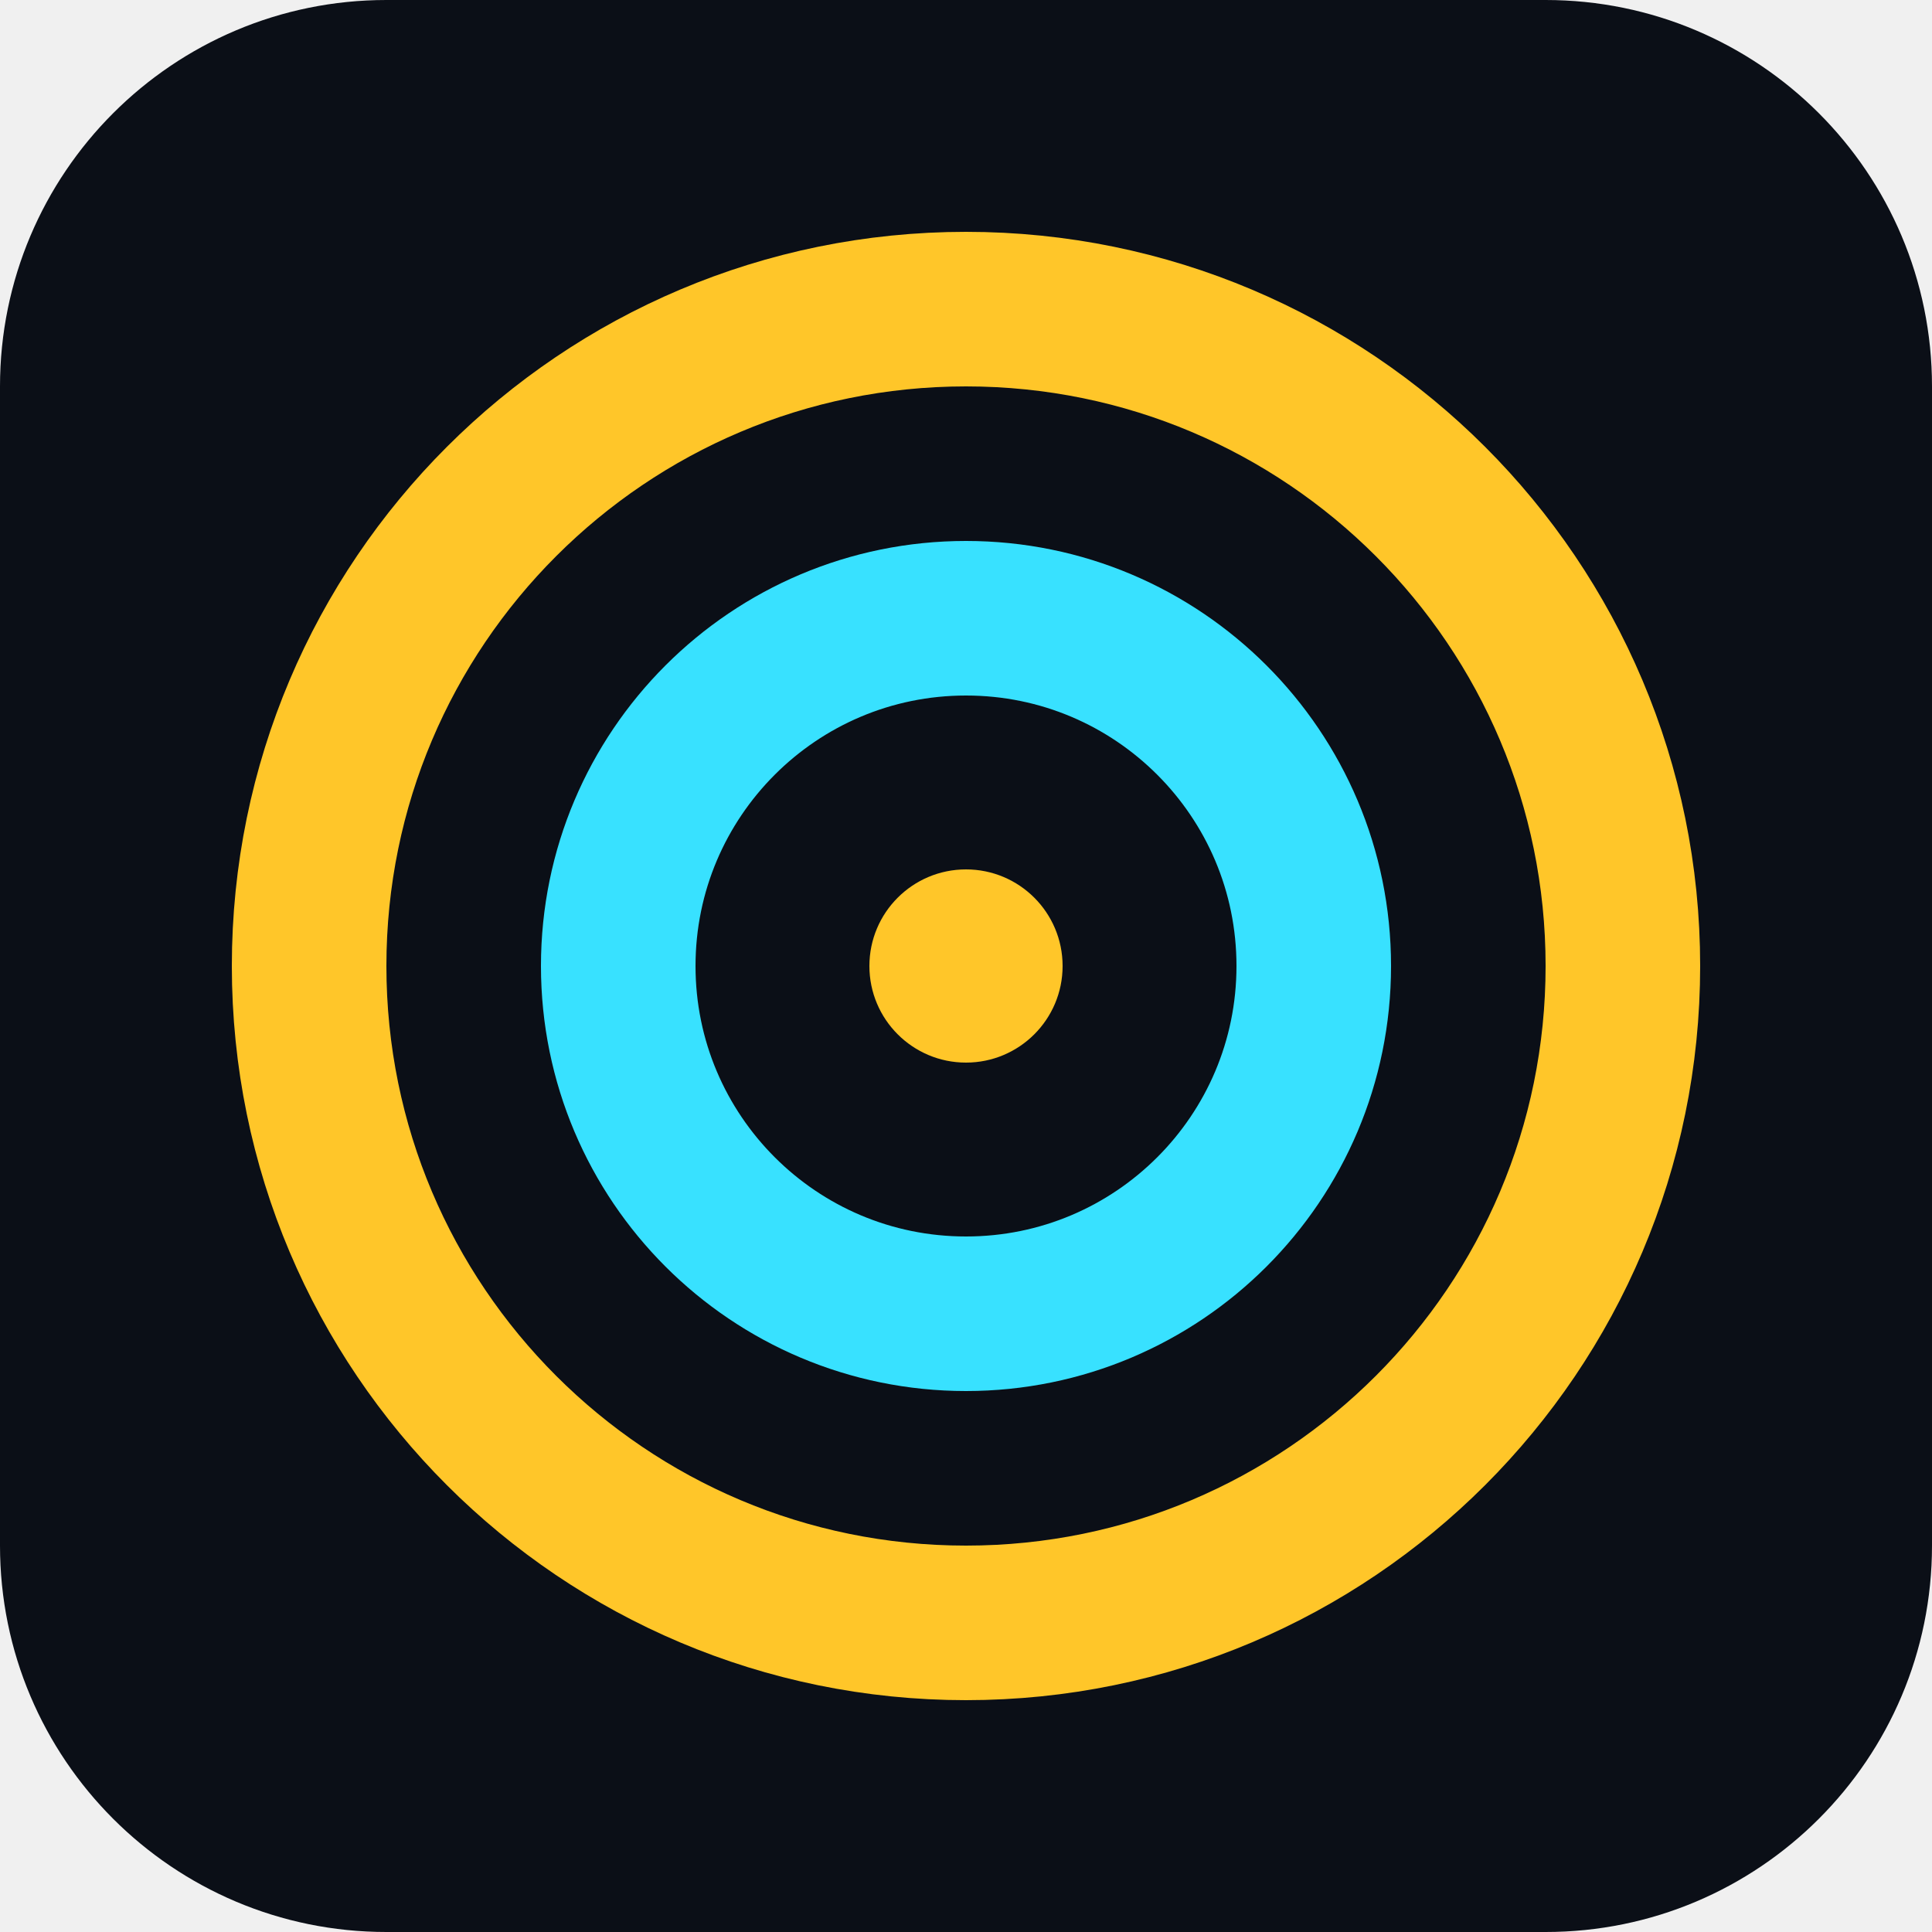
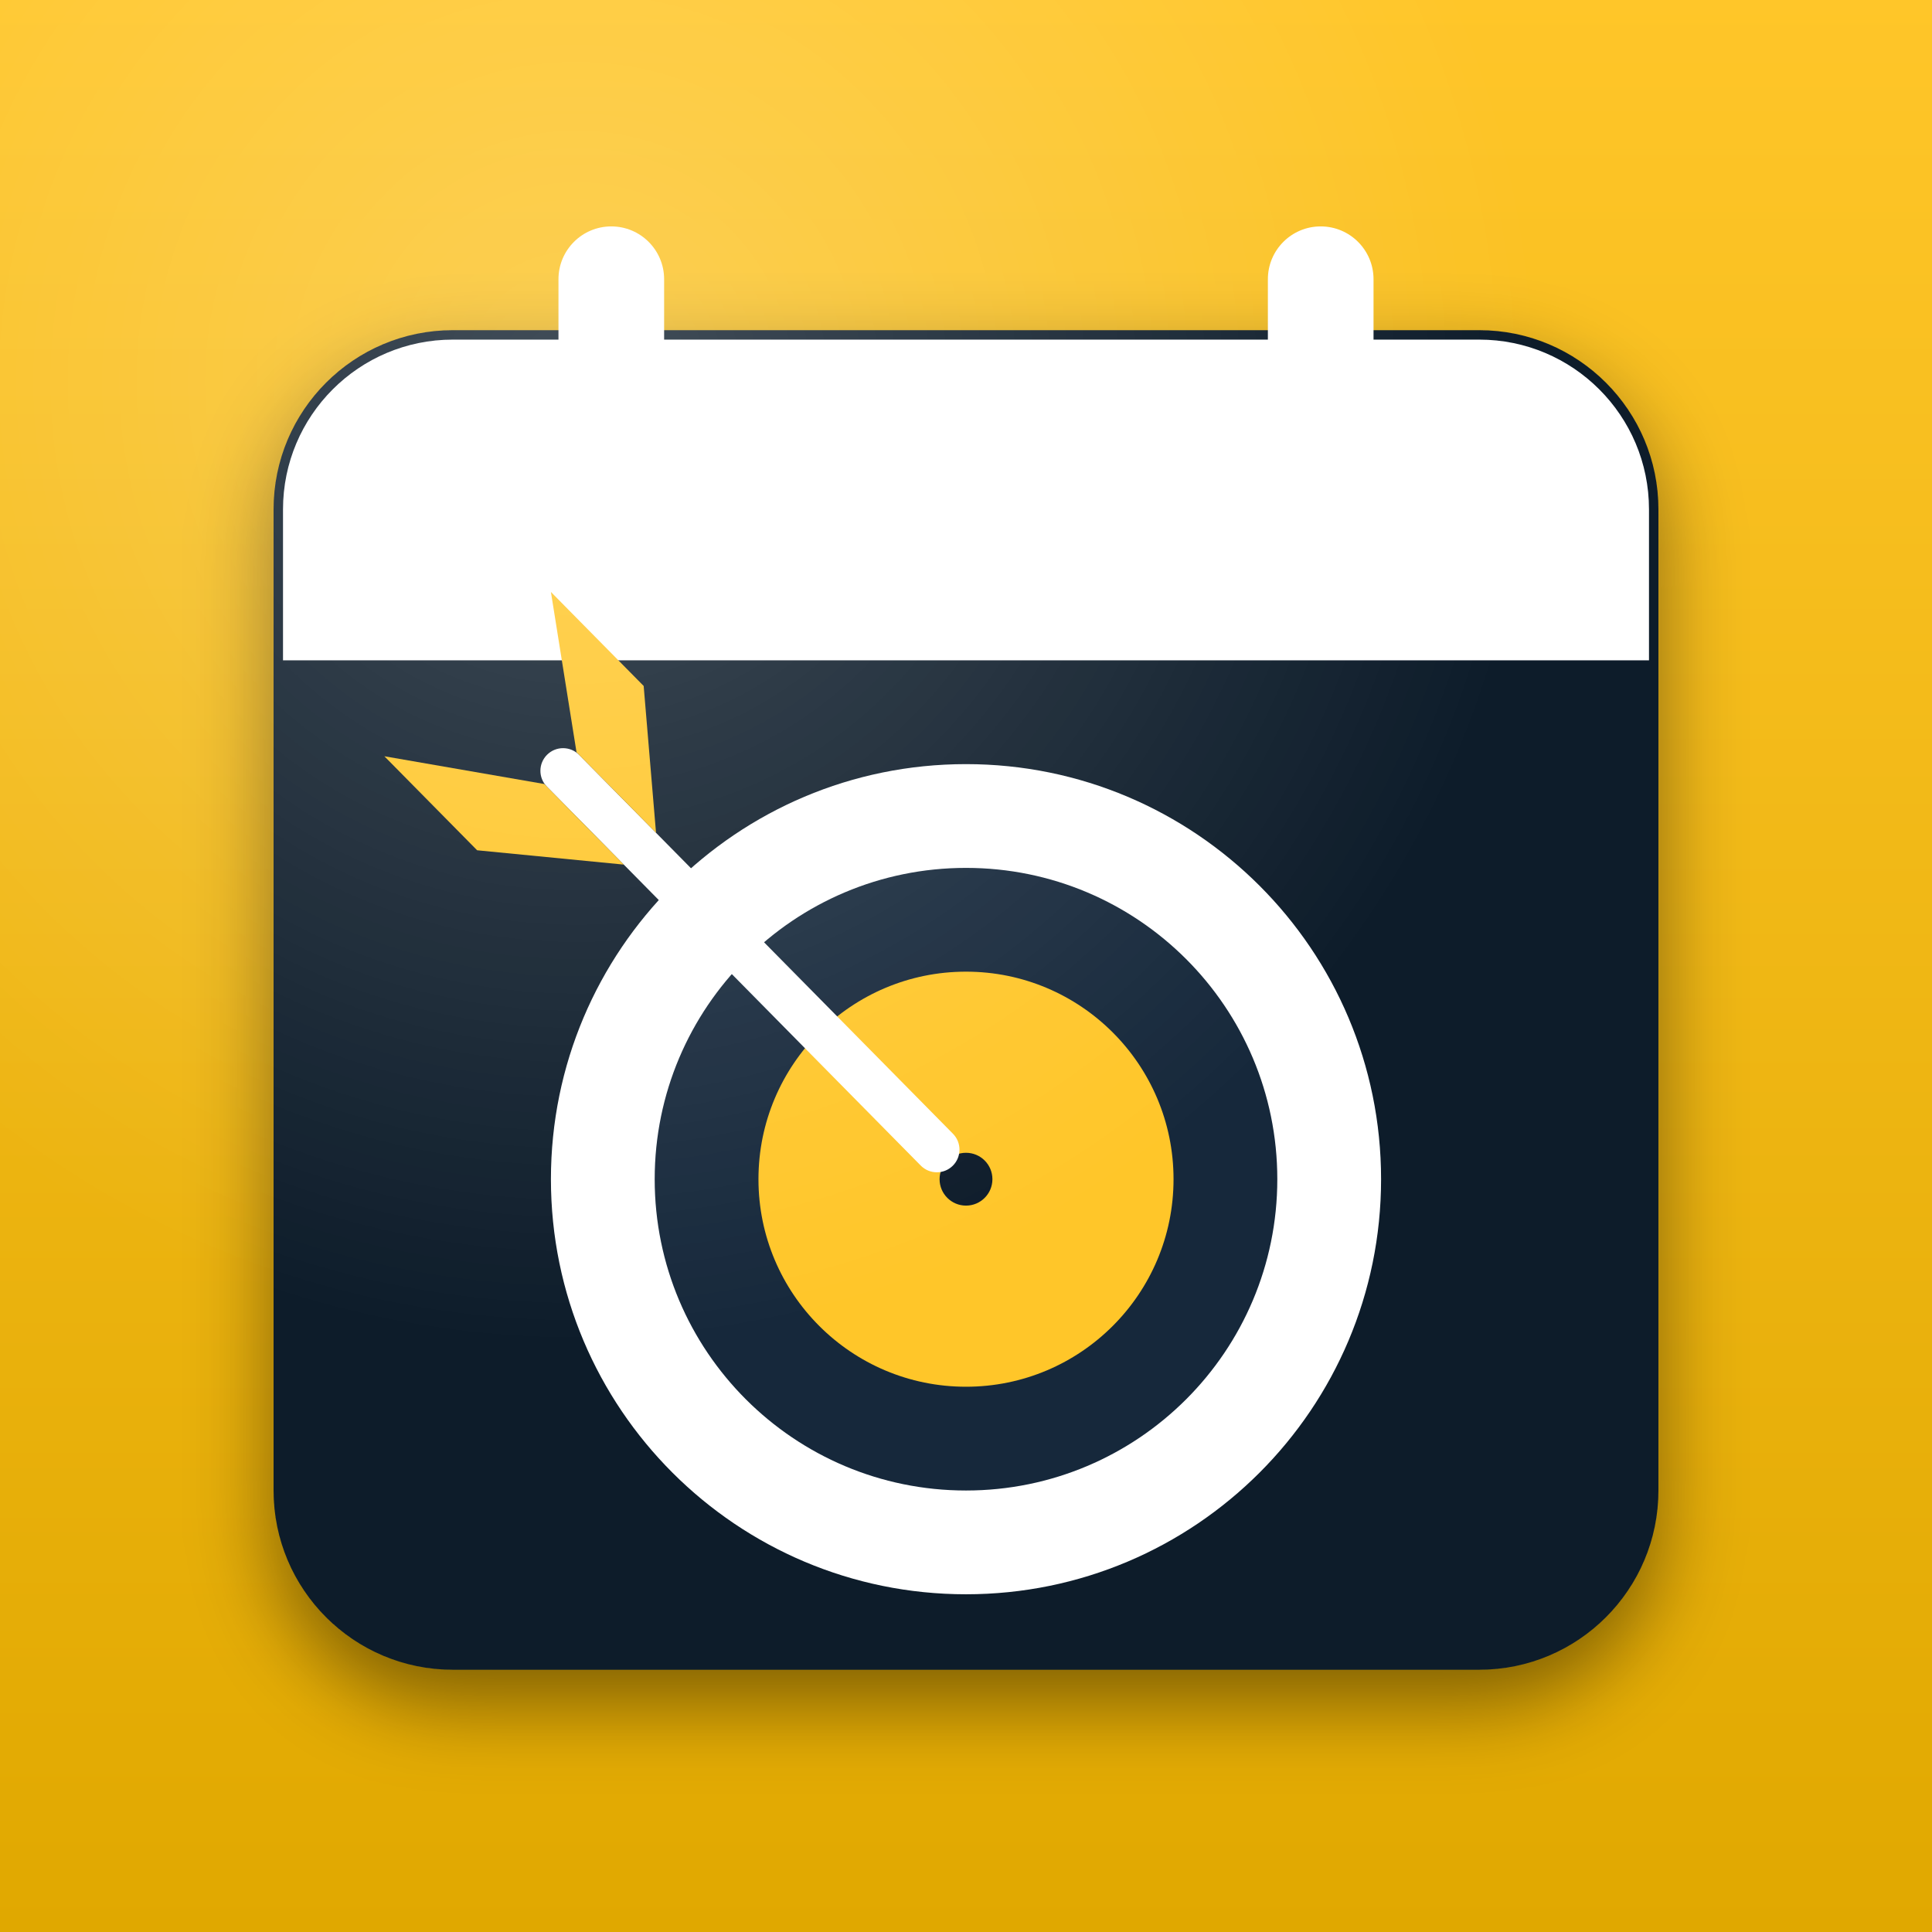
- <svg xmlns="http://www.w3.org/2000/svg" viewBox="0 0 100 100">
-   <rect width="100" height="100" rx="20" fill="#0b0f17" />
-   <circle cx="50" cy="50" r="34" fill="none" stroke="#ffc629" stroke-width="8" />
-   <circle cx="50" cy="50" r="18" fill="none" stroke="#38e1ff" stroke-width="8" />
-   <circle cx="50" cy="50" r="5" fill="#ffc629" />
+ <svg xmlns="http://www.w3.org/2000/svg" width="1024" height="1024" viewBox="0 0 1024 1024">
+   <defs>
+     <linearGradient id="bg" x1="0" y1="0" x2="0" y2="1">
+       <stop offset="0" stop-color="#ffc629" />
+       <stop offset="1" stop-color="#e0a800" />
+     </linearGradient>
+     <filter id="sh" x="-20%" y="-20%" width="140%" height="140%">
+       <feDropShadow dx="0" dy="18" stdDeviation="22" flood-color="#000" flood-opacity=".45" />
+     </filter>
+     <radialGradient id="gl" cx=".3" cy=".2" r=".9">
+       <stop offset="0" stop-color="#fff" stop-opacity=".22" />
+       <stop offset=".55" stop-color="#fff" stop-opacity="0" />
+     </radialGradient>
+   </defs>
+   <rect width="1024" height="1024" fill="url(#bg)" />
+   <g filter="url(#sh)">
+     <rect x="150" y="180" width="724" height="700" rx="90" fill="#0d1b2a" stroke="#0d1b2a" stroke-width="10" />
+     <path d="M150 270a90 90 0 0 1 90-90h544a90 90 0 0 1 90 90v80H150z" fill="#ffffff" />
+   </g>
+   <rect x="296" y="120" width="56" height="150" rx="28" fill="#ffffff" />
+   <rect x="672" y="120" width="56" height="150" rx="28" fill="#ffffff" />
+   <circle cx="512" cy="625" r="220.0" fill="#ffffff" />
+   <circle cx="512" cy="625" r="165.0" fill="#16283b" />
+   <circle cx="512" cy="625" r="110.0" fill="#ffc629" />
+   <circle cx="512" cy="625" r="55.0" fill="#ffc629" />
+   <circle cx="512" cy="625" r="14" fill="#0d1b2a" />
+   <g transform="translate(512,625) rotate(45.38453)">
+     <rect x="-316.084" y="-12.0" width="306.084" height="24" rx="12.0" fill="#ffffff" />
+     <path d="M-306.084,-12.0 l-70,-50 h70 l60,50z M-306.084,12.0 l-70,50 h70 l60,-50z" fill="#ffc629" />
+   </g>
+   <rect width="1024" height="1024" fill="url(#gl)" />
</svg>
